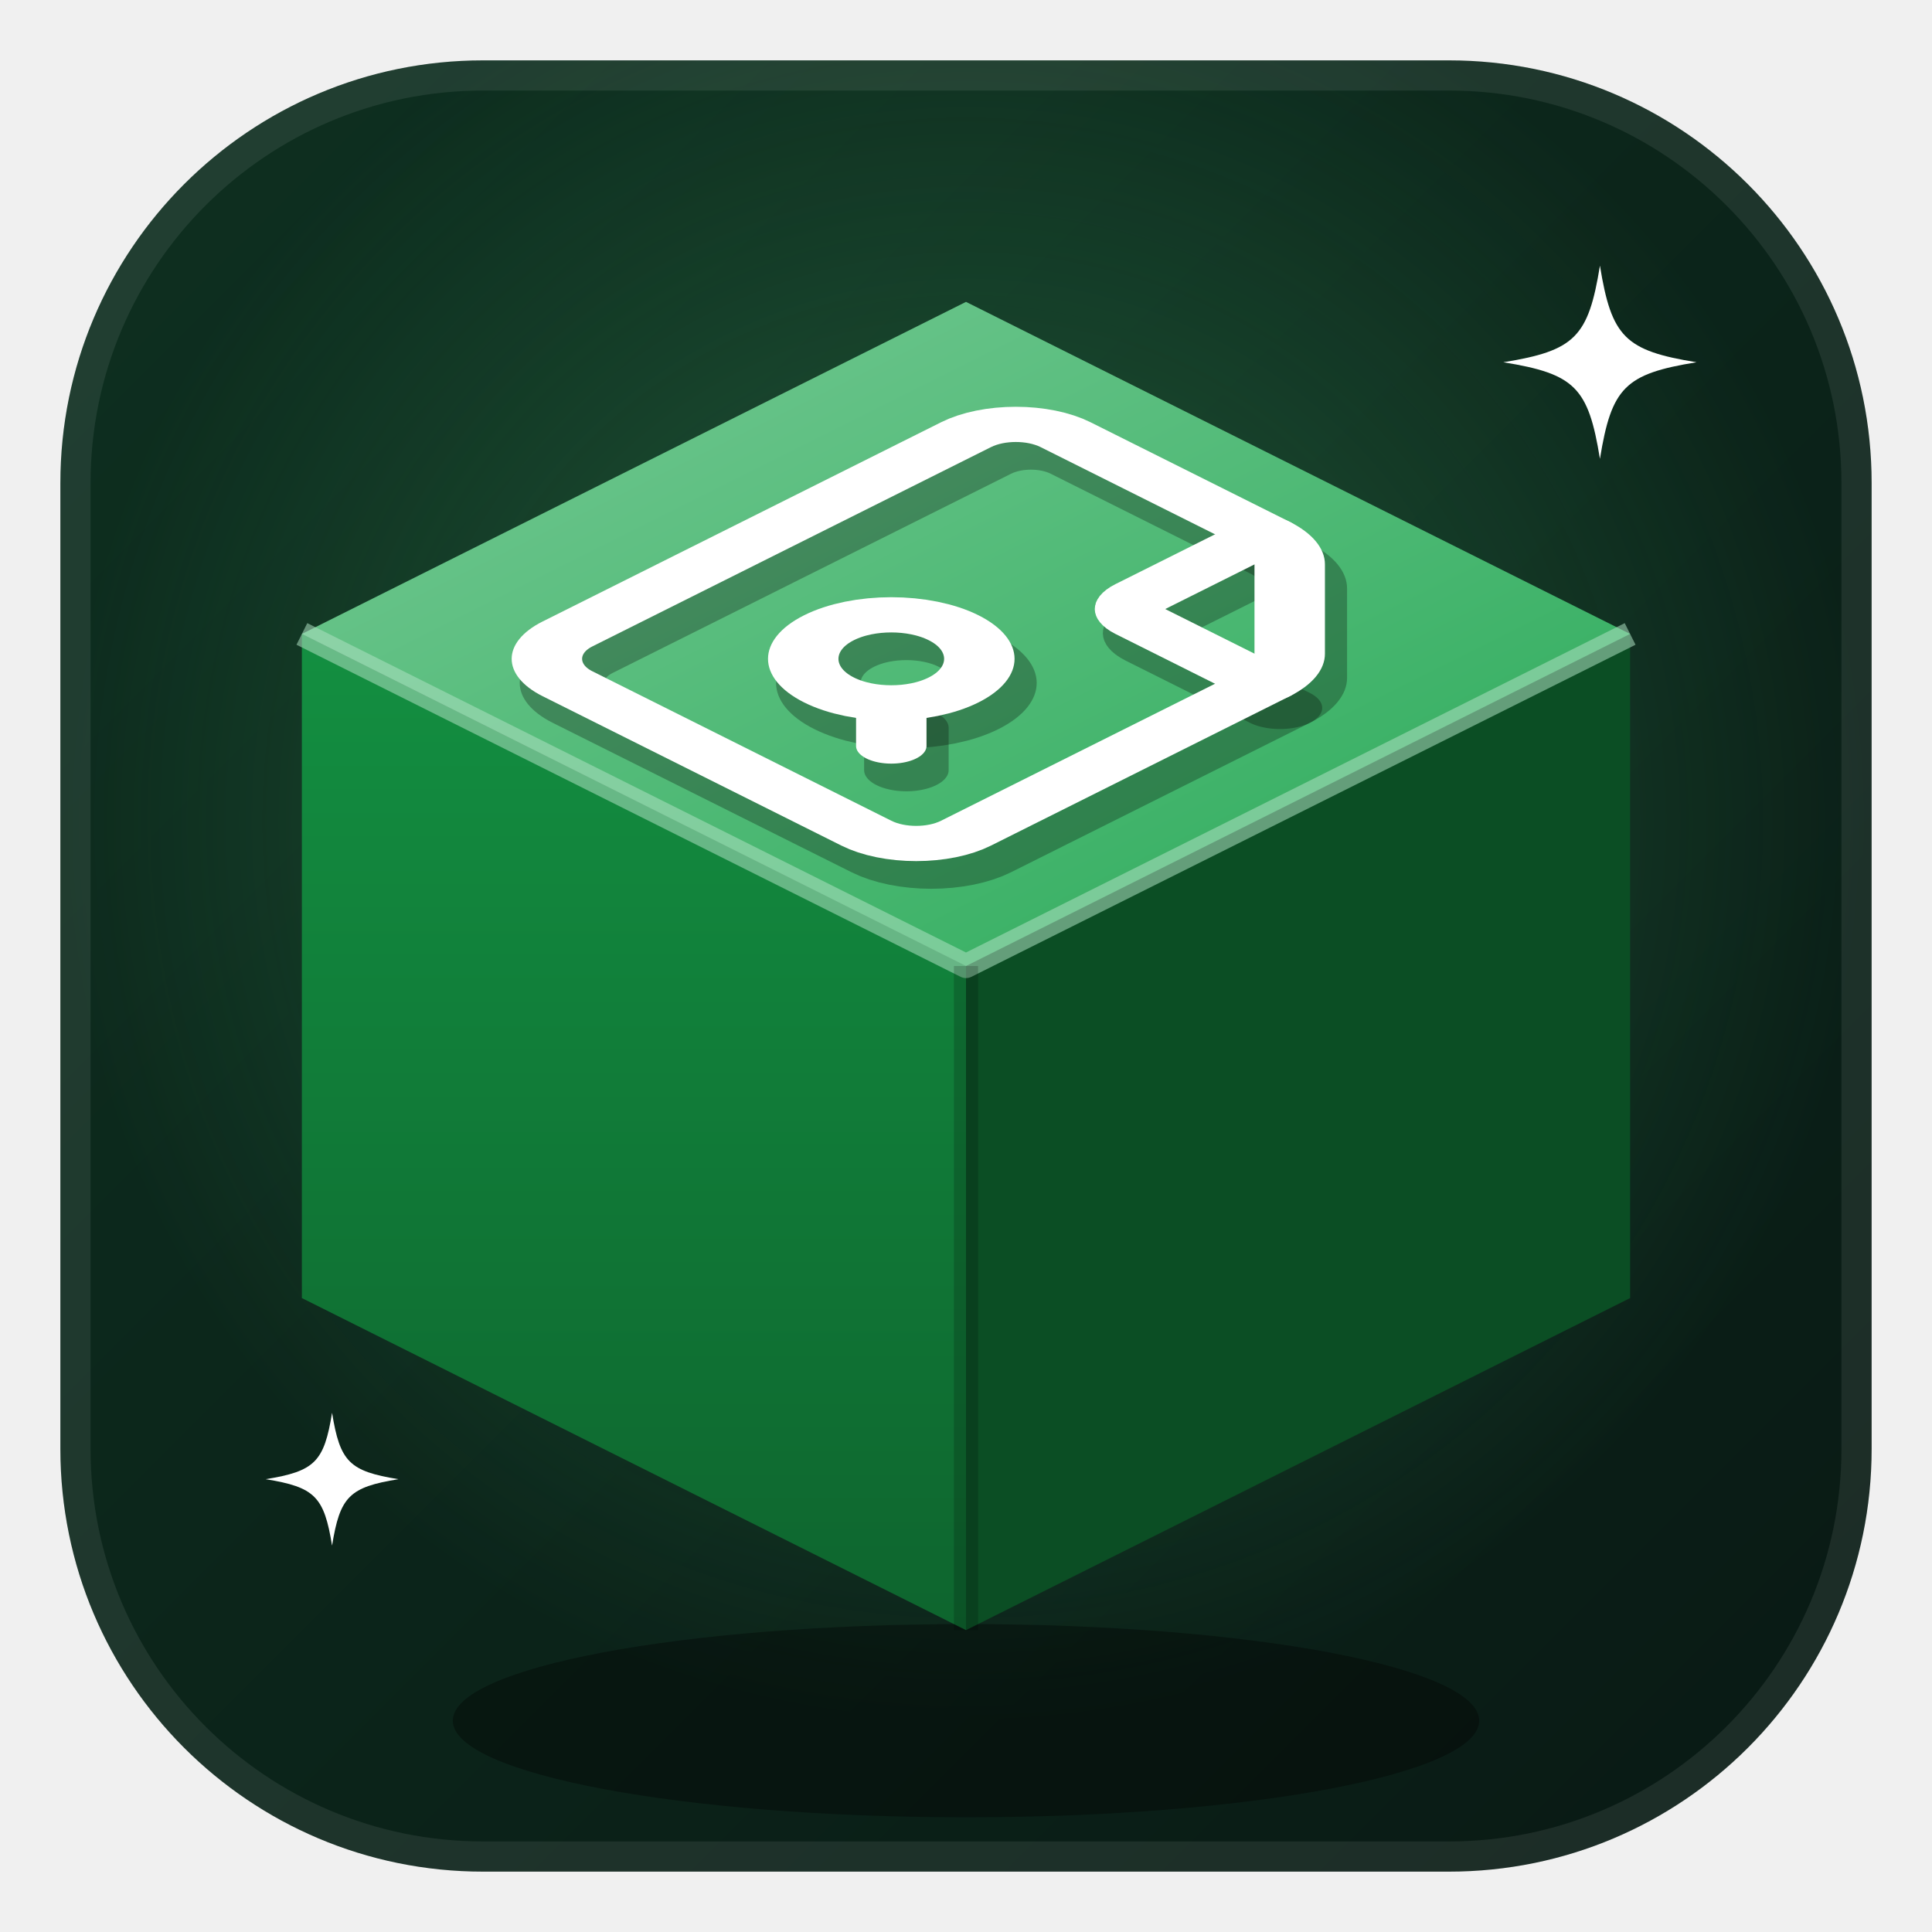
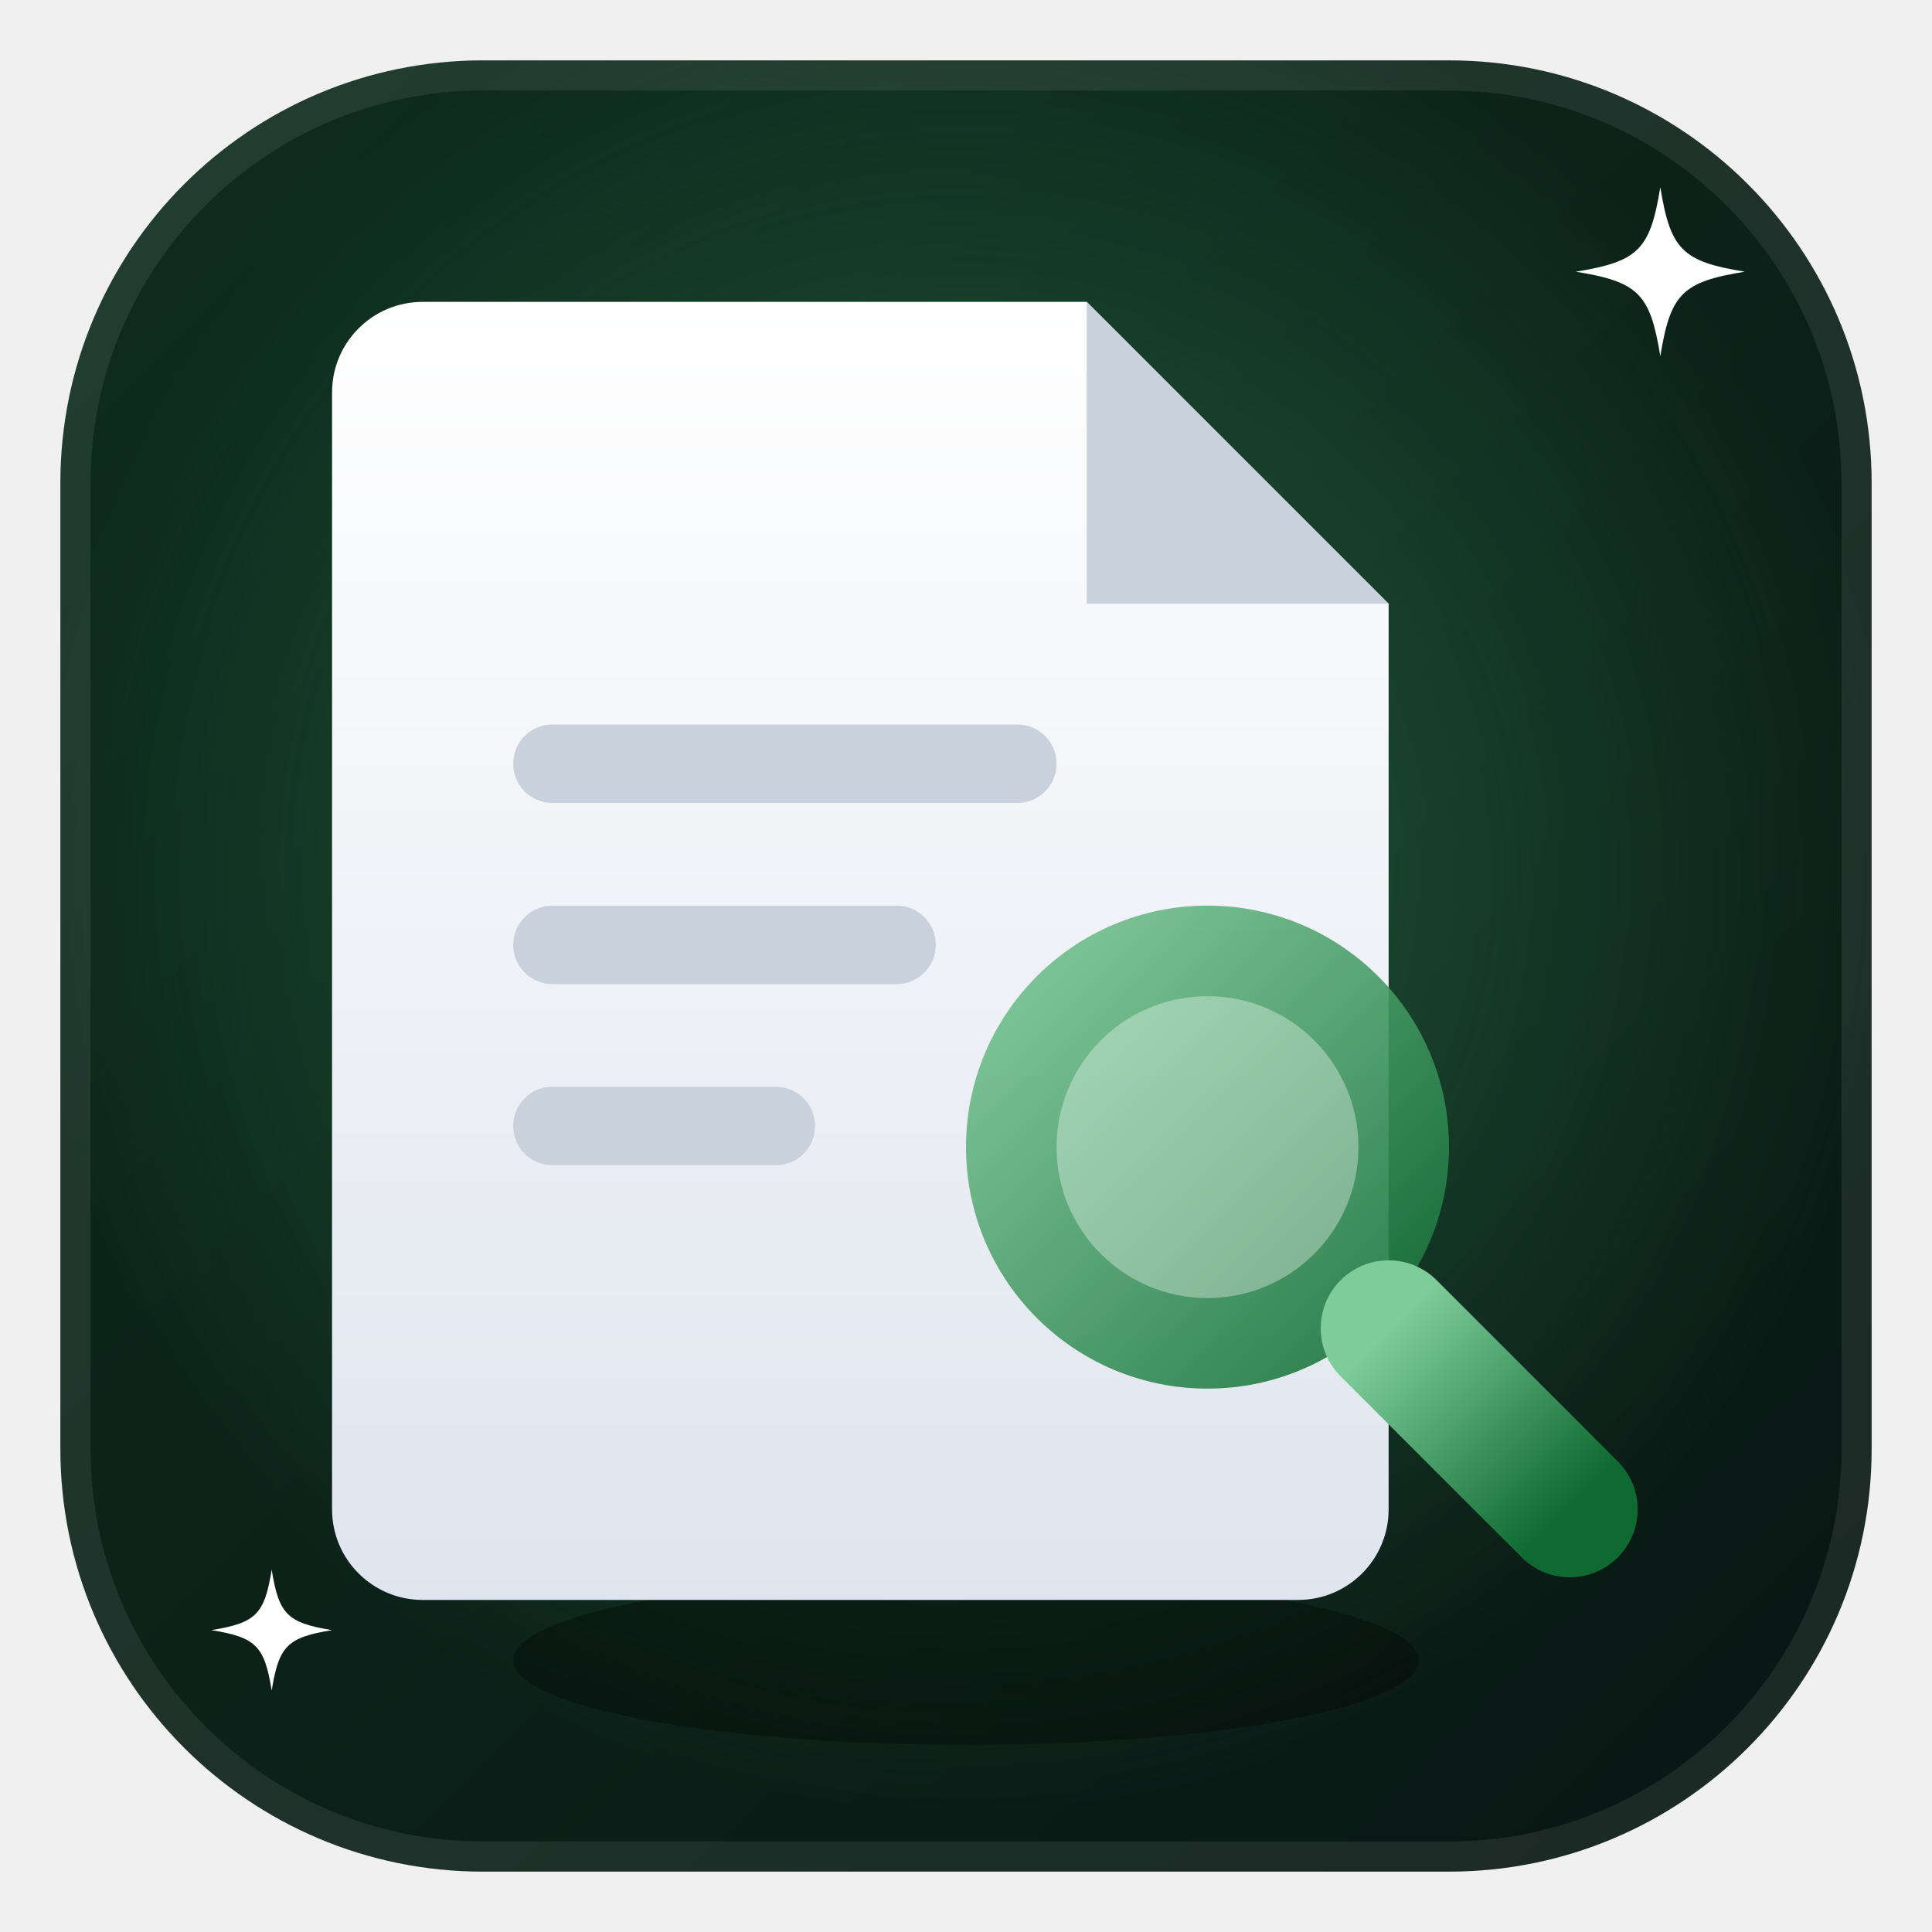
<svg xmlns="http://www.w3.org/2000/svg" viewBox="0 0 64 64" role="img" aria-hidden="true">
  <defs>
    <linearGradient id="bg" x1="0" y1="0" x2="1" y2="1">
-       <stop offset="0" stop-color="#0e3020" />
-       <stop offset="1" stop-color="#091914" />
+       <stop offset="0" stop-color="#0e2d1f" />
+       <stop offset="1" stop-color="#091613" />
    </linearGradient>
-     <radialGradient id="halo" cx=".5" cy=".42" r=".5">
-       <stop offset="0" stop-color="#45b56e" stop-opacity=".38" />
+     <radialGradient id="halo" cx=".5" cy=".45" r=".52">
+       <stop offset="0" stop-color="#45b56e" stop-opacity=".42" />
      <stop offset="1" stop-color="#45b56e" stop-opacity="0" />
    </radialGradient>
-     <linearGradient id="it" x1="0" y1="0" x2="1" y2="1">
-       <stop offset="0" stop-color="#78ca96" />
-       <stop offset="1" stop-color="#29aa58" />
+     <linearGradient id="im" x1="0" y1="0" x2="1" y2="1">
+       <stop offset="0" stop-color="#7fcc9b" />
+       <stop offset="1" stop-color="#0e6a30" />
    </linearGradient>
-     <linearGradient id="il" x1="0" y1="0" x2="0" y2="1">
-       <stop offset="0" stop-color="#138f41" />
-       <stop offset="1" stop-color="#0e652e" />
+     <linearGradient id="iv" x1="0" y1="0" x2="0" y2="1">
+       <stop offset="0" stop-color="#7fcc9b" />
+       <stop offset="1" stop-color="#16a34a" />
    </linearGradient>
-     <linearGradient id="ish" x1="0" y1="0" x2="1" y2="0">
+     <linearGradient id="iw" x1="0" y1="0" x2="0" y2="1">
+       <stop offset="0" stop-color="#ffffff" />
+       <stop offset="1" stop-color="#dfe5ee" />
+     </linearGradient>
+     <linearGradient id="ig" x1="0" y1="0" x2="0" y2="1">
+       <stop offset="0" stop-color="#ffe08a" />
+       <stop offset="1" stop-color="#f2a62b" />
+     </linearGradient>
+     <radialGradient id="ih" cx=".3" cy=".25" r=".7">
+       <stop offset="0" stop-color="#fff" stop-opacity=".55" />
+       <stop offset="1" stop-color="#fff" stop-opacity="0" />
+     </radialGradient>
+     <linearGradient id="is" x1="0" y1="0" x2="1" y2="0">
      <stop offset="0" stop-color="#fff" stop-opacity="0" />
-       <stop offset=".5" stop-color="#fff" stop-opacity=".55" />
+       <stop offset=".5" stop-color="#fff" stop-opacity=".6" />
      <stop offset="1" stop-color="#fff" stop-opacity="0" />
    </linearGradient>
-     <clipPath id="ic">
-       <path d="M32 10 L54 21 L32 32 L10 21 Z" />
-     </clipPath>
  </defs>
-   <style>.ibob,.ishadow{transform-box:fill-box;transform-origin:50% 50%}@keyframes ib{0%,100%{transform:translateY(0)}50%{transform:translateY(-2.2px)}}@keyframes isd{0%,100%{transform:scaleX(1);opacity:.35}50%{transform:scaleX(.86);opacity:.22}}@keyframes is{0%,55%{transform:translateX(0)}100%{transform:translateX(78px)}}@keyframes ig{0%,100%{opacity:.9}50%{opacity:1}}.ibob{animation:ib 4.2s ease-in-out infinite}.ishadow{animation:isd 4.2s ease-in-out infinite}.ishine{animation:is 5.5s ease-in-out infinite}.iglow{animation:ig 4.2s ease-in-out infinite}.sp{transform-box:fill-box;transform-origin:50% 50%;animation:tw 3.2s ease-in-out infinite}@keyframes tw{0%,100%{opacity:.15;transform:scale(.4) rotate(0)}50%{opacity:.95;transform:scale(1) rotate(45deg)}}@media (prefers-reduced-motion:reduce){*{animation:none!important}}</style>
+   <style>.ifl,.ipu,.ibl,.isp,.iwg,.iri,.isd,.ipop{transform-box:fill-box;transform-origin:50% 50%}.igr{transform-box:fill-box;transform-origin:50% 100%}@keyframes ifl{0%,100%{transform:translateY(0)}50%{transform:translateY(-2px)}}.ifl{animation:ifl 4.2s ease-in-out infinite}@keyframes isd{0%,100%{transform:scaleX(1);opacity:.32}50%{transform:scaleX(.85);opacity:.2}}.isd{animation:isd 4.2s ease-in-out infinite}@keyframes ipu{0%,100%{opacity:.55}50%{opacity:1}}.ipu{animation:ipu 2.4s ease-in-out infinite}@keyframes ibl{0%,44%,56%,100%{opacity:1}50%{opacity:.15}}.ibl{animation:ibl 3s steps(1,end) infinite}@keyframes isp{to{transform:rotate(360deg)}}.isp{animation:isp 14s linear infinite}@keyframes iwg{0%,100%{transform:rotate(-6deg)}50%{transform:rotate(6deg)}}.iwg{animation:iwg 3.4s ease-in-out infinite}@keyframes iri{0%{transform:translateY(2px);opacity:.7}100%{transform:translateY(-3.5px);opacity:1}}.iri{animation:iri 1.6s ease-in-out infinite alternate}@keyframes igr{0%,100%{transform:scaleY(.55)}50%{transform:scaleY(1)}}.igr{animation:igr 2.8s ease-in-out infinite}@keyframes ipop{0%,100%{transform:scale(.9)}50%{transform:scale(1.08)}}.ipop{animation:ipop 2.6s ease-in-out infinite}@keyframes ish{0%,60%{transform:translateX(-30px)}100%{transform:translateX(70px)}}.ish{animation:ish 5s ease-in-out infinite}@keyframes idash{to{stroke-dashoffset:-40}}.idash{animation:idash 2.4s linear infinite}@keyframes isw{0%,100%{transform:rotate(-50deg)}50%{transform:rotate(35deg)}}.tw{transform-box:fill-box;transform-origin:50% 50%;animation:tw 3.2s ease-in-out infinite}@keyframes tw{0%,100%{opacity:.15;transform:scale(.4) rotate(0)}50%{opacity:.95;transform:scale(1) rotate(45deg)}}@media (prefers-reduced-motion:reduce){*{animation:none!important}}</style>
  <rect x="2" y="2" width="60" height="60" rx="14" fill="url(#bg)" />
  <rect x="2" y="2" width="60" height="60" rx="14" fill="url(#halo)" />
  <rect x="2.5" y="2.5" width="59" height="59" rx="13.5" fill="none" stroke="#fff" stroke-opacity=".08" />
-   <g class="ibob">
-     <ellipse cx="32" cy="57" rx="17" ry="3.2" fill="#000" opacity=".35" class="ishadow" />
-     <path d="M10 21 L32 32 V54 L10 43 Z" fill="url(#il)" />
-     <path d="M54 21 L32 32 V54 L54 43 Z" fill="#0b4e24" />
-     <path d="M32 10 L54 21 L32 32 L10 21 Z" fill="url(#it)" />
-     <path d="M10 21 L32 32 L54 21" fill="none" stroke="#addfc0" stroke-opacity=".55" stroke-width=".8" stroke-linejoin="round" />
-     <path d="M32 32 V54" stroke="#000" stroke-opacity=".18" stroke-width=".8" />
-     <g clip-path="url(#ic)">
-       <rect class="ishine" x="-14" y="6" width="14" height="30" fill="url(#ish)" transform="skewX(-25)" />
-     </g>
-     <g transform="translate(.5 .8)">
-       <g transform="matrix(0.825 0.4125 -0.825 0.4125 32 11.100)" fill="none" stroke="#000" stroke-opacity=".28" stroke-width="2.4" stroke-linecap="round" stroke-linejoin="round">
-         <path d="M6 22a2 2 0 0 1-2-2V4a2 2 0 0 1 2-2h8a2.4 2.4 0 0 1 1.704.706l3.588 3.588A2.4 2.4 0 0 1 20 8v12a2 2 0 0 1-2 2z" />
-         <path d="M14 2v5a1 1 0 0 0 1 1h5" />
-         <circle cx="11.5" cy="14.5" r="2.5" />
-         <path d="M13.3 16.3 15 18" />
-       </g>
-     </g>
-     <g class="iglow" transform="matrix(0.825 0.4125 -0.825 0.4125 32 11.100)" fill="none" stroke="#fff" stroke-width="2" stroke-linecap="round" stroke-linejoin="round">
-       <path d="M6 22a2 2 0 0 1-2-2V4a2 2 0 0 1 2-2h8a2.4 2.4 0 0 1 1.704.706l3.588 3.588A2.4 2.4 0 0 1 20 8v12a2 2 0 0 1-2 2z" />
-       <path d="M14 2v5a1 1 0 0 0 1 1h5" />
-       <circle cx="11.5" cy="14.5" r="2.5" />
-       <path d="M13.3 16.3 15 18" />
+   <ellipse class="isd" cx="32" cy="55" rx="15" ry="2.8" fill="#000" opacity=".32" />
+   <g class="ifl">
+     <path d="M14 10h22l10 10v30a3 3 0 0 1-3 3H14a3 3 0 0 1-3-3V13a3 3 0 0 1 3-3z" fill="url(#iw)" />
+     <path d="M36 10v10h10z" fill="#c9d1dc" />
+     <g fill="#c9d1dc">
+       <rect x="17" y="24" width="18" height="2.6" rx="1.3" />
+       <rect x="17" y="30" width="14" height="2.6" rx="1.3" />
+       <rect x="17" y="36" width="10" height="2.6" rx="1.3" />
    </g>
  </g>
-   <g transform="translate(53 12) scale(.32)">
-     <path class="sp" d="M0 -10 C1.2 -2.6 2.6 -1.2 10 0 C2.6 1.2 1.2 2.6 0 10 C-1.2 2.6 -2.6 1.2 -10 0 C-2.6 -1.2 -1.2 -2.6 0 -10Z" fill="#fff" />
+   <g class="iwg" style="transform-origin:42px 40px;transform-box:view-box">
+     <circle cx="40" cy="38" r="8" fill="url(#im)" opacity=".9" />
+     <circle cx="40" cy="38" r="5" fill="#fff" opacity=".35" />
+     <path d="M46 44l6 6" stroke="url(#im)" stroke-width="4.5" stroke-linecap="round" />
  </g>
-   <g transform="translate(11 49) scale(.22)">
-     <path class="sp" style="animation-delay:1.4s" d="M0 -10 C1.2 -2.6 2.6 -1.2 10 0 C2.6 1.2 1.2 2.6 0 10 C-1.2 2.6 -2.6 1.2 -10 0 C-2.6 -1.2 -1.2 -2.6 0 -10Z" fill="#fff" />
+   <g transform="translate(55 9) scale(.28)">
+     <path class="tw" d="M0 -10 C1.2 -2.6 2.6 -1.2 10 0 C2.6 1.2 1.2 2.6 0 10 C-1.2 2.6 -2.6 1.2 -10 0 C-2.6 -1.2 -1.2 -2.6 0 -10Z" fill="#fff" />
+   </g>
+   <g transform="translate(9 54) scale(.2)">
+     <path class="tw" style="animation-delay:1.4s" d="M0 -10 C1.2 -2.6 2.6 -1.2 10 0 C2.6 1.2 1.2 2.6 0 10 C-1.2 2.6 -2.6 1.2 -10 0 C-2.6 -1.2 -1.2 -2.6 0 -10Z" fill="#fff" />
  </g>
</svg>
